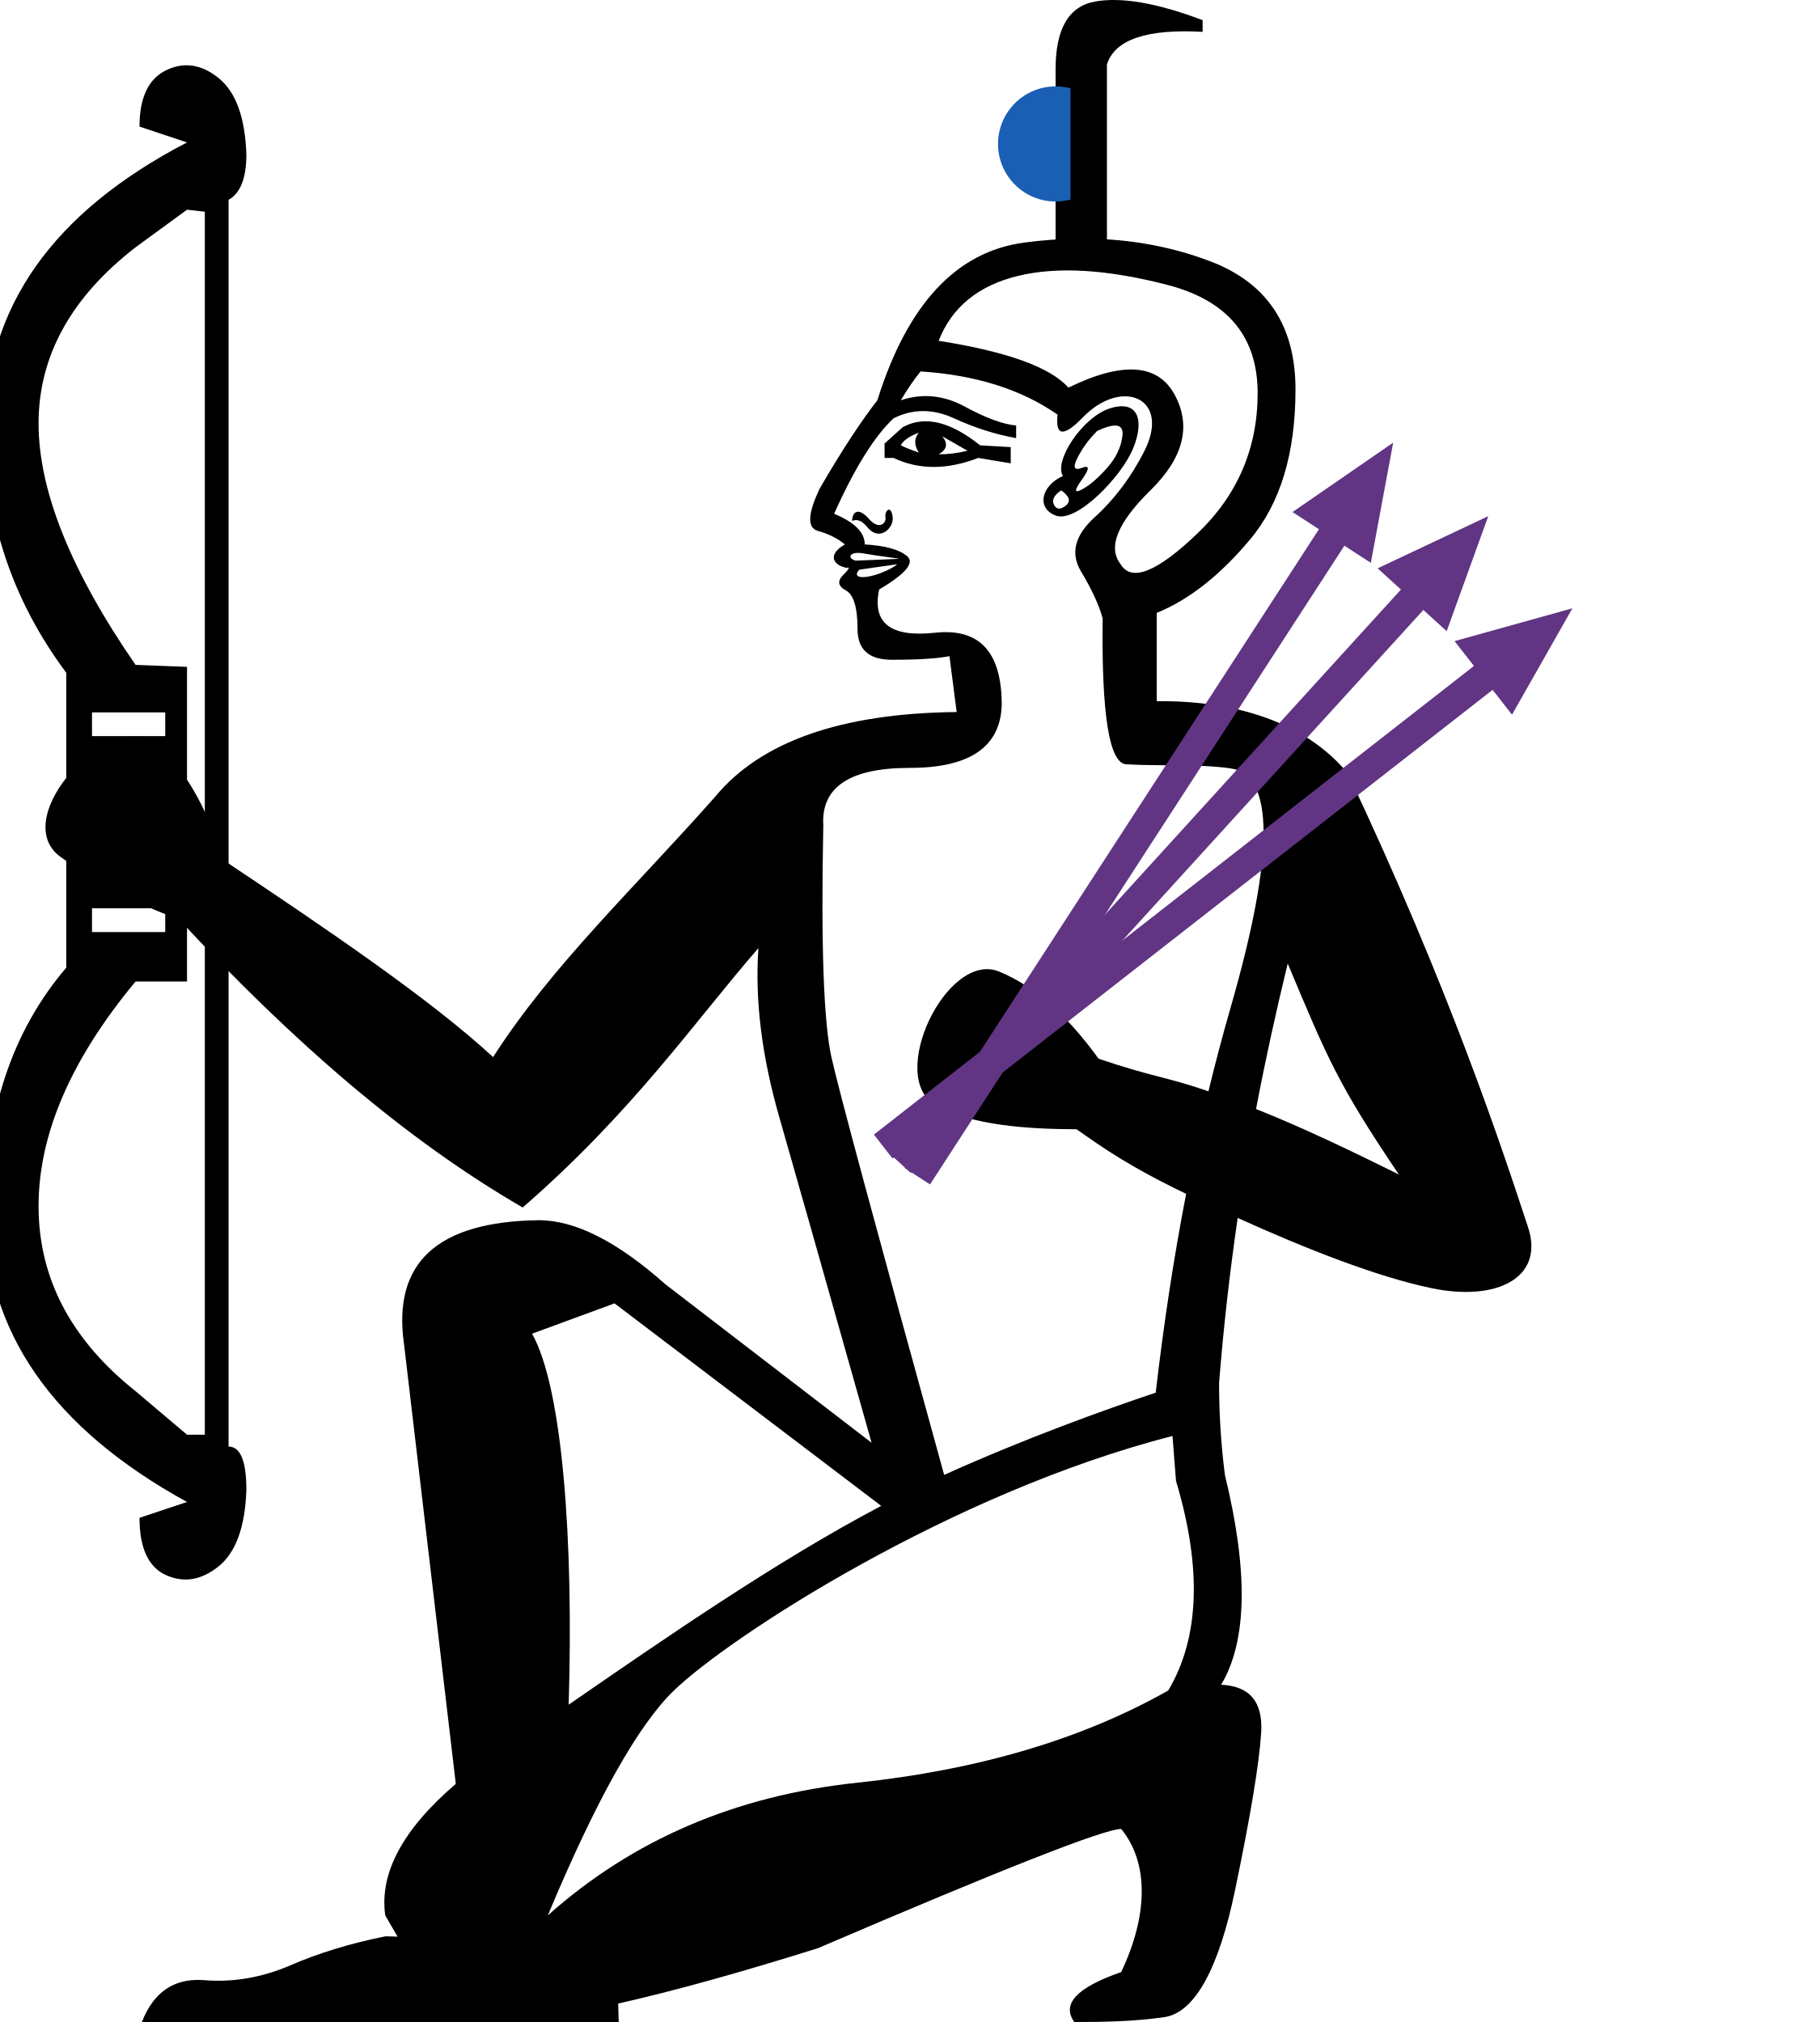
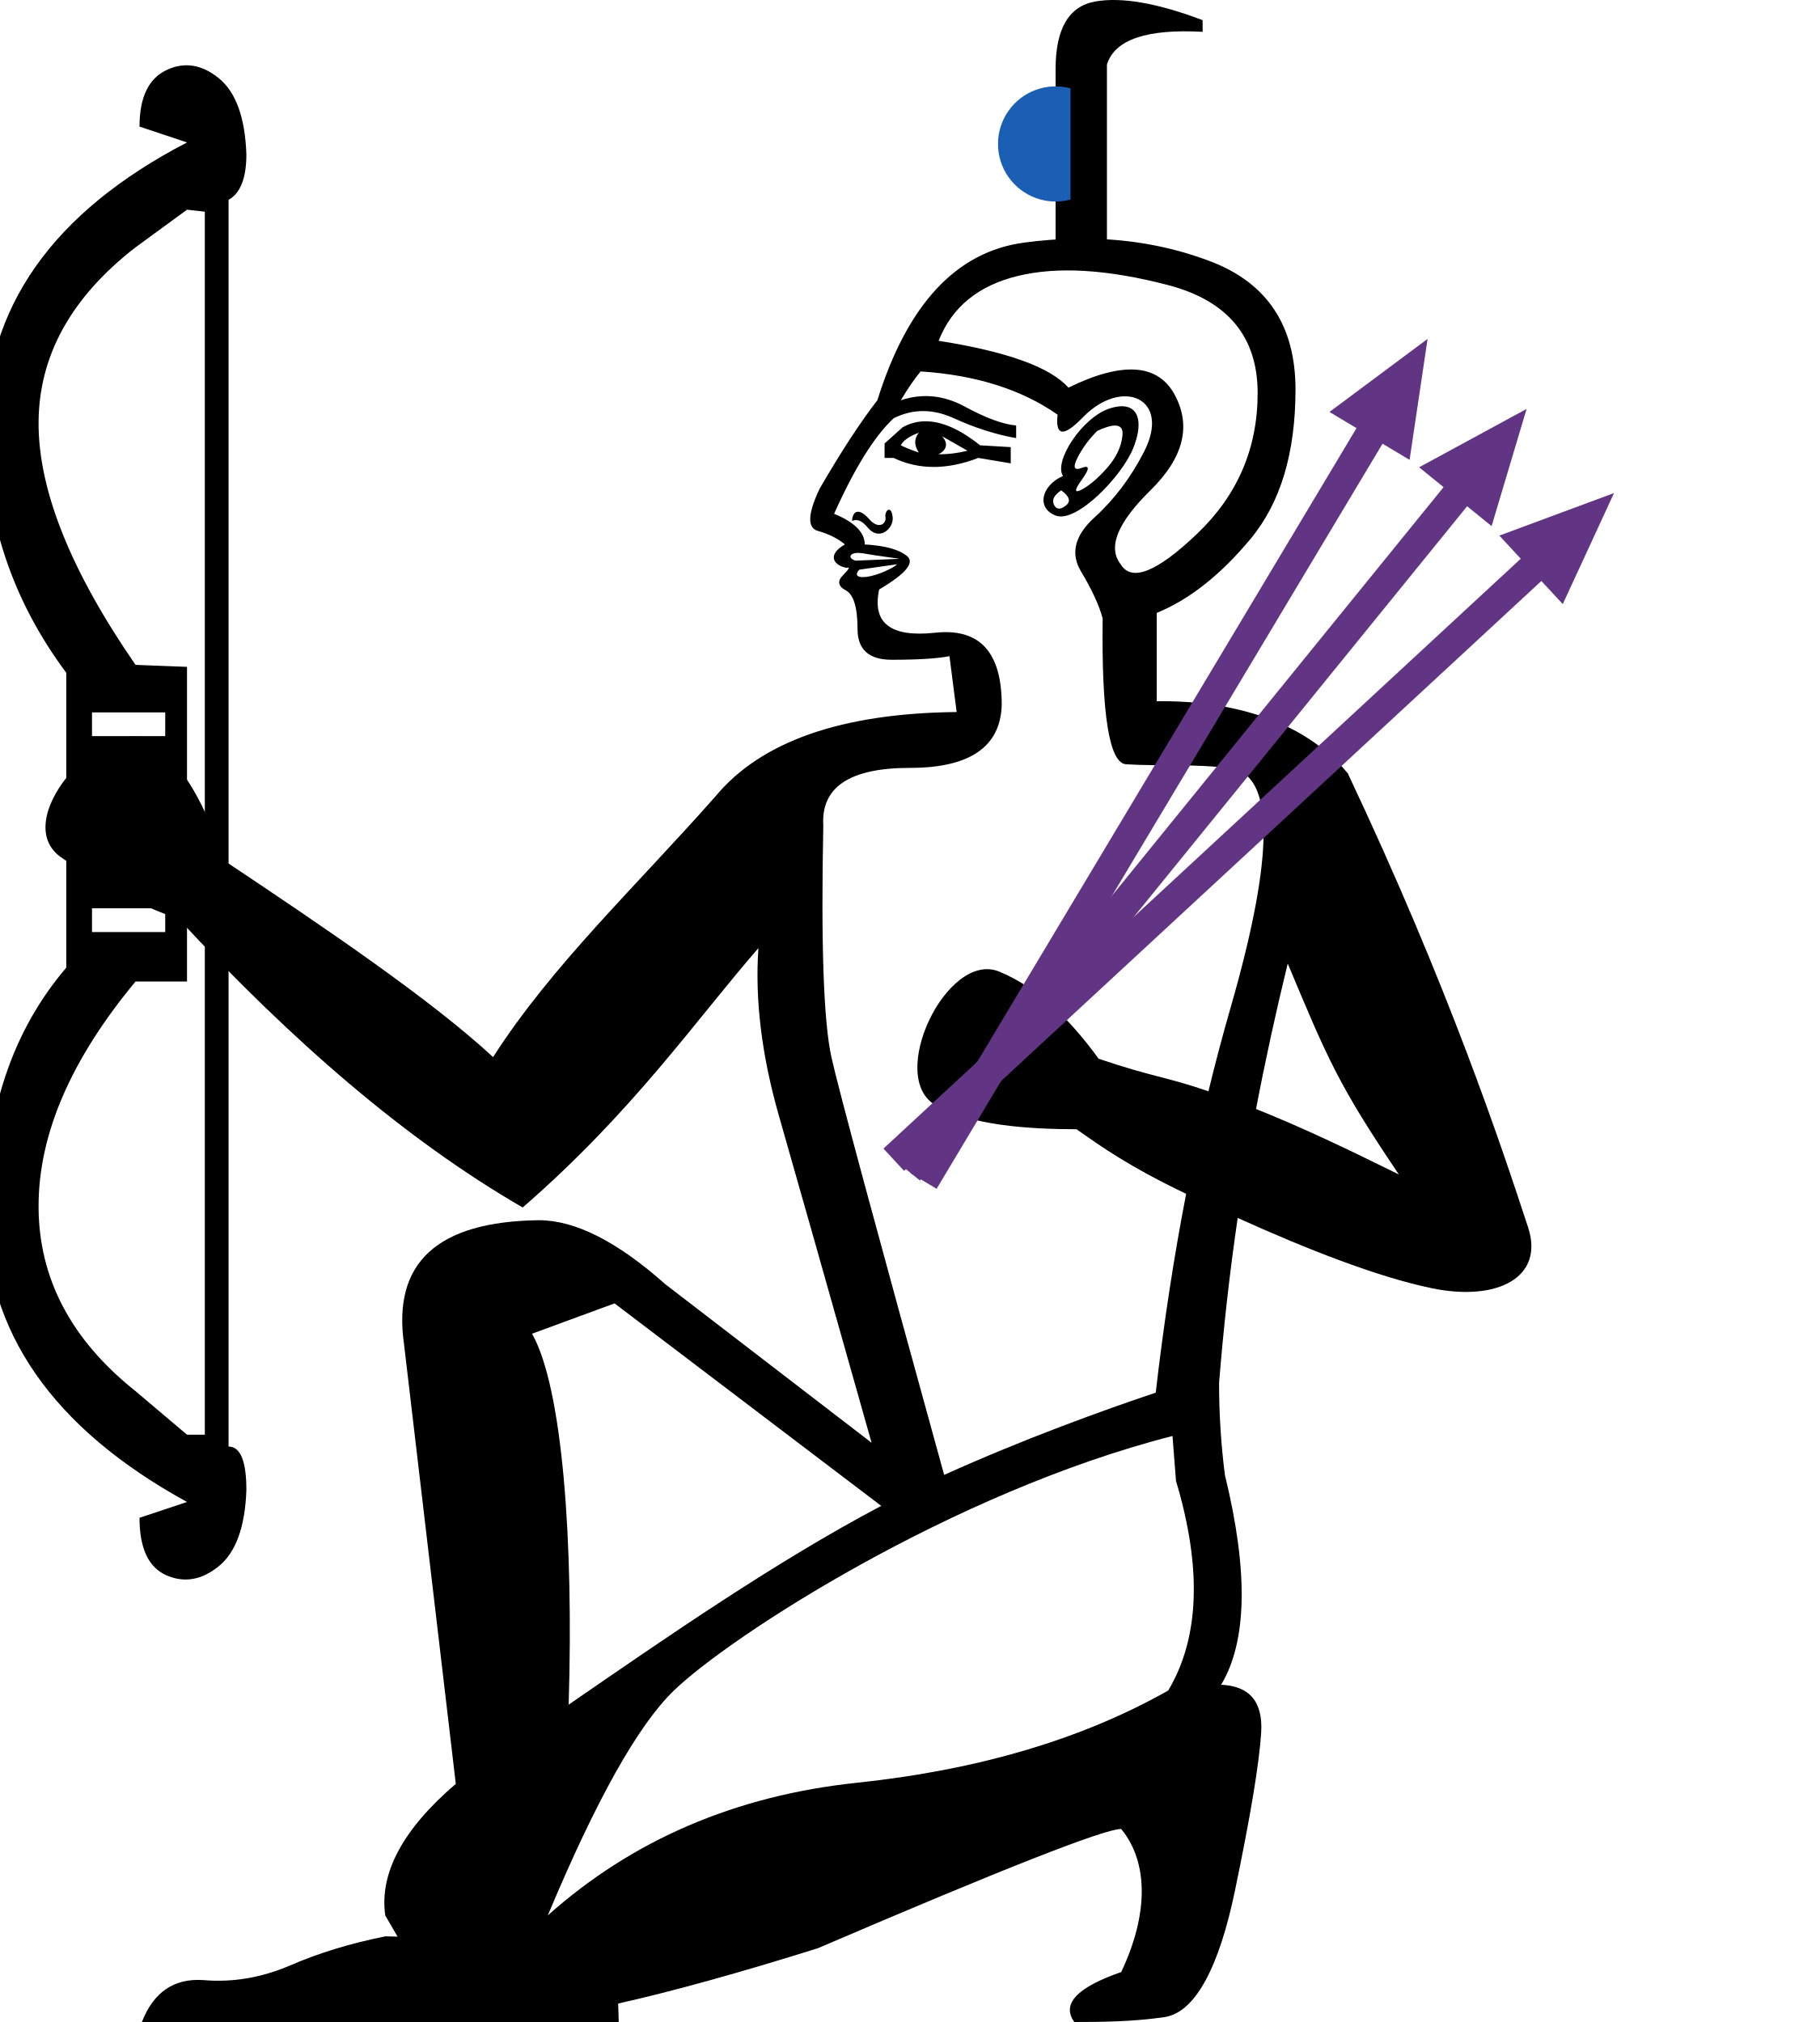
<svg xmlns="http://www.w3.org/2000/svg" xmlns:xlink="http://www.w3.org/1999/xlink" width="900" height="1000" id="svg1333" version="1.1">
  <defs id="defs1338">
    <marker style="overflow:visible" id="marker3" refX="0" refY="0" orient="auto-start-reverse" markerWidth="0.7" markerHeight="0.5" viewBox="0 0 1 1" preserveAspectRatio="none">
      <path transform="scale(0.5)" style="fill:context-stroke;fill-rule:evenodd;stroke:context-stroke;stroke-width:1pt" d="M 5.77,0 -2.88,5 V -5 Z" id="path3" />
    </marker>
    <marker style="overflow:visible" id="Triangle" refX="0" refY="0" orient="auto-start-reverse" markerWidth="1" markerHeight="1" viewBox="0 0 1 1">
      <path transform="scale(0.5)" style="fill:context-stroke;fill-rule:evenodd;stroke:context-stroke;stroke-width:1pt" d="M 5.77,0 -2.88,5 V -5 Z" id="path135" />
    </marker>
  </defs>
  <path style="fill:#000000;stroke:none;stroke-width:1" d="m 77.565,368.213 c -21.92,-18.954 -73.644,35.418 -48.186,55.174 18.159,12.97 37.891,23.847 59.014,31.123 55.922,60.295 112.104,109.113 170.078,142.666 54.629,-47.466 85.079,-92.04 116.569,-128.283 -1.782,25.549 1.634,53.324 10.25,83.329 7.09,24.694 22.328,78.466 45.717,161.313 L 328.947,635.079 c -23.691,-21.075 -44.538,-31.61 -62.466,-31.61 -50.264,0.629 -72.452,21.019 -66.689,61.281 l 25.605,217.478 c -26.239,22.484 -37.844,44.169 -34.89,65.059 l 6.095,10.506 -5.909,-0.184 c -17.288,3.46 -33.148,8.269 -47.555,14.56 -14.087,5.977 -28.268,8.355 -42.675,7.097 C 86.056,978.323 75.929,985.216 70.166,1000 H 305.967 l -0.279,-9.121 c 26.984,-6.078 59.906,-15.174 98.764,-27.373 91.628,-39.306 141.59,-58.976 149.978,-58.976 13.551,16.483 13.551,42.246 0,70.775 -21.939,7.608 -29.621,15.82 -23.168,24.696 14.206,0 28.973,-0.178 44.46,-2.394 15.486,-2.219 27.149,-25.118 34.892,-62.205 7.743,-37.087 12.069,-63.206 13.037,-78.422 0.968,-15.215 -5.595,-23.14 -19.791,-23.774 12.905,-21.555 13.493,-56.125 1.878,-103.672 -1.998,-15.448 -2.899,-30.593 -2.899,-45.548 2.195,-27.528 5.246,-54.591 9.206,-81.648 33.637,15.231 69.155,29.258 96.204,34.813 31.991,6.57 55.564,-5.249 47.405,-30.132 C 742.656,567.375 716.443,488.173 666.476,382.442 640.606,351.246 598.1,346.429 572.005,346.792 v -43.671 c 16.042,-6.536 31.49,-18.716 46.344,-36.541 14.854,-17.825 22.281,-42.482 22.281,-73.972 0,-31.49 -13.962,-52.583 -41.888,-63.278 -20.944,-8.021 -43.476,-11.781 -67.595,-11.28 -8.04,0.167 -16.255,0.808 -24.648,1.922 -33.57,4.456 -57.783,30.45 -72.637,77.982 -8.318,10.695 -17.823,25.252 -28.518,43.671 -5.942,12.477 -6.24,19.459 -0.892,20.944 5.347,1.485 9.805,3.715 13.369,6.686 -9.331,5.332 -5.281,10.556 0.891,11.585 1.782,-0.594 1.188,0.595 -1.783,3.566 -2.971,2.971 -2.525,5.495 1.337,7.574 3.862,2.08 5.793,8.468 5.793,19.163 0,10.101 5.645,15.151 16.934,15.151 13.071,0 22.579,-0.595 28.52,-1.783 l 3.564,27.629 c -57.039,0.594 -96.848,14.556 -119.426,41.888 -39.275,44.461 -80.857,83.516 -109.808,128.771 -30.963,-28.63 -82.908,-63.794 -133.751,-97.705 -5.983,-20.34 -16.213,-42.674 -32.527,-56.882 z M 536.577,134.009 c 12.329,0.743 25.921,3.046 40.775,6.908 29.708,7.724 44.561,25.549 44.561,53.474 0,27.331 -9.953,50.502 -29.857,69.515 -19.904,19.013 -32.53,24.065 -37.877,15.152 -6.536,-8.318 -1.633,-20.498 14.706,-36.541 16.339,-16.042 20.349,-31.788 12.031,-47.237 -8.318,-15.448 -25.845,-16.636 -52.582,-3.564 -8.912,-10.101 -30.303,-17.826 -64.17,-23.173 6.536,-16.636 19.609,-27.331 39.216,-32.084 9.804,-2.377 20.868,-3.194 33.197,-2.451 z m -81.324,49.686 c 27.331,1.782 49.909,8.913 67.734,21.39 -1.188,10.695 2.971,11.14 12.477,1.337 19.308,-19.912 43.907,-9.659 30.301,16.934 -6.536,12.774 -14.704,23.618 -24.508,32.53 -9.804,8.912 -12.033,17.825 -6.686,26.737 5.347,8.912 8.913,16.637 10.696,23.173 -0.594,47.533 3.267,71.595 11.585,72.189 17.162,1.021 34.537,-0.314 51.538,1.995 21.915,2.976 21.927,42.693 0.155,118.323 -3.892,13.52 -7.546,27.321 -10.961,41.405 -21.076,-7.273 -27.681,-7.061 -54.325,-16.112 -12.629,-17.449 -29.004,-34.889 -49.312,-43.15 -25.733,-10.292 -55.735,52.387 -31.183,66.206 17.722,9.975 45.69,11.775 69.586,11.829 12.982,9.098 25.8,18.297 54.201,31.946 -6.098,31.484 -11.11,64.255 -15.035,98.315 -26.056,8.758 -64.496,22.6 -104.633,40.673 -33.754,-122.259 -52.336,-191.128 -55.746,-206.605 -3.864,-17.528 -5.199,-55.701 -4.01,-114.523 -1.188,-19.013 13.072,-28.52 42.78,-28.52 29.708,0 44.858,-10.398 45.452,-31.194 0,-26.143 -10.991,-38.025 -32.975,-35.648 -21.984,2.377 -31.194,-4.754 -27.629,-21.39 13.072,-7.724 17.678,-13.221 13.816,-16.489 -3.862,-3.268 -10.845,-5.197 -20.946,-5.792 0,-5.942 -5.05,-10.993 -15.151,-15.152 10.101,-22.578 19.904,-38.322 29.411,-47.235 9.506,-4.753 19.459,-4.753 29.857,0 10.398,4.753 20.647,8.021 30.747,9.804 v -6.239 c -6.536,-0.594 -15.003,-3.713 -25.4,-9.357 -10.398,-5.644 -20.943,-6.685 -31.638,-3.12 3.565,-5.942 6.833,-10.695 9.804,-14.26 z m 100.223,17.237 c -1.863,-0.107 -4.077,0.217 -6.644,1.034 -13.644,4.341 -27.93,26.285 -23.171,33.423 -10.841,4.818 -13.279,15.965 -3.566,19.607 10.25,3.844 32.72,-19.411 38.324,-33.421 4.648,-11.62 3.133,-20.178 -4.942,-20.642 z m -98.501,7.433 c -3.748,0.116 -7.293,1.103 -10.636,2.959 l -8.913,8.021 v 7.13 h 4.456 c 12.477,5.942 26.44,5.942 41.888,0 l 16.043,2.674 v -8.021 l -15.151,-0.892 c -10.212,-8.17 -19.442,-12.126 -27.688,-11.871 z m 94.587,2.098 c 2.674,0.073 3.843,1.697 3.509,4.872 -0.594,5.645 -3.12,10.993 -7.576,16.043 -4.456,5.05 -8.615,8.615 -12.477,10.694 -3.862,2.08 -3.862,0.445 0,-4.903 3.862,-5.348 3.862,-7.277 0,-5.792 -3.862,1.485 -4.604,-0.149 -2.227,-4.903 2.377,-4.753 5.645,-9.209 9.804,-13.368 3.899,-1.82 6.889,-2.701 8.968,-2.644 z m -97.202,3.535 c -2.377,2.971 -2.377,6.239 0,9.804 -3.565,-1.188 -6.535,-2.378 -8.911,-3.566 1.188,-2.377 4.158,-4.455 8.911,-6.238 z m 11.586,1.783 12.477,7.13 c -4.753,1.188 -9.507,1.781 -14.26,1.781 4.16,-2.377 4.754,-5.346 1.783,-8.911 z m 58.821,26.735 c 4.159,2.971 4.903,5.497 2.229,7.576 -2.674,2.08 -4.605,1.932 -5.793,-0.444 -1.188,-2.377 -6.9e-4,-4.753 3.564,-7.13 z m -85.15,9.559 c -1.049,-0.028 -2.074,1.848 -1.745,3.81 0.51,3.06 -3.334,6.246 -8.021,0.891 -5.717,-6.534 -8.467,-3.235 -8.467,0.892 2.377,-1.188 4.901,-0.148 7.574,3.12 5.889,7.198 13.021,0.505 12.477,-4.903 -0.276,-2.755 -1.053,-3.79 -1.819,-3.81 z m -14.878,21.364 c 2.023,0.059 4.299,0.756 14.026,2.053 4.456,0.594 6.386,0.892 5.792,0.892 l -21.388,0.891 c -3.908,-0.978 -3.462,-3.984 1.571,-3.836 z m 18.927,5.619 c -1.911,1.91 -9.739,5.568 -15.151,6.238 -5.456,0.675 -5.634,-1.496 -3.566,-3.564 z m 193.122,197.472 c 19.678,46.938 24.81,59.649 54.952,104.311 -25.377,-12.537 -47.496,-23.143 -70.621,-32.372 4.501,-23.652 9.713,-47.533 15.669,-71.939 z m -373.684,183.06 40.796,-14.985 131.869,100.143 c -51.794,27.306 -106.733,65.334 -154.563,98.313 2.483,-80.86 -2.976,-156.608 -18.102,-183.472 z m 316.706,50.596 1.726,22.203 c 12.905,43.11 11.643,77.678 -3.843,103.67 -42.588,24.091 -93.91,39.278 -153.92,45.617 -60.01,6.34 -110.944,28.206 -152.886,65.61 23.875,-57.057 44.629,-94.11 62.373,-111.228 27.856,-26.871 137.648,-98.026 246.55,-125.873 z" id="path13" />
-   <path style="fill:none;stroke:#613583;stroke-width:15;stroke-linecap:butt;stroke-linejoin:miter;stroke-dasharray:none;stroke-opacity:1;marker-end:url(#marker3)" d="M 444.869,575.051 710.853,282.843" id="path6" />
+   <path style="fill:none;stroke:#613583;stroke-width:15;stroke-linecap:butt;stroke-linejoin:miter;stroke-dasharray:none;stroke-opacity:1;marker-end:url(#marker3)" d="M 449.064,579.098 731.416,231.189" id="path6" />
  <path style="fill:#000000;stroke:none;stroke-width:60.609" d="M 101.285,709.543 V 104.694 l -8.808,-0.979 -25.447,18.596 c -31.972,24.794 -47.957,53.83 -47.957,87.106 0,33.276 15.986,73.078 47.957,119.404 l 25.447,0.979 v 155.616 h -25.447 c -31.972,38.496 -47.957,75.525 -47.957,111.085 0,35.56 15.986,66.064 47.957,91.51 l 25.447,21.532 z m 11.745,5.872 c 5.872,0 8.808,7.177 8.808,21.532 -0.652,18.269 -5.22,30.83 -13.702,37.681 -8.482,6.851 -17.128,8.319 -25.936,4.404 -8.808,-3.915 -13.213,-13.376 -13.213,-28.383 l 23.489,-7.83 C 25.923,706.281 -7.353,658.324 -7.353,598.948 c 0,-48.936 13.376,-89.063 40.127,-120.382 V 332.736 C 6.023,296.85 -7.353,256.722 -7.353,212.354 c 0,-60.028 33.276,-107.333 99.829,-141.914 L 68.987,62.609 c 0,-14.355 4.404,-23.652 13.213,-27.894 8.808,-4.241 17.454,-2.936 25.936,3.915 8.482,6.851 13.05,19.411 13.702,37.681 0,11.745 -2.936,19.248 -8.808,22.511 z M 45.498,460.949 h 36.213 V 449.204 h -36.213 z m 0,-32.298 h 36.213 v -11.745 h -36.213 z m 0,-32.298 h 35.234 v -10.766 h -35.234 z m 0,-32.298 h 36.213 v -11.745 h -36.213 z" id="path2" />
-   <use x="0" y="0" xlink:href="#path6" id="use3" transform="rotate(-9.338999,489.8572,524.8702)" />
-   <use x="0" y="0" xlink:href="#path6" id="use4" transform="rotate(9.696327,488.0697,523.2682)" />
+   <use x="0" y="0" xlink:href="#path6" id="use3" transform="rotate(-8.164207,487.8349,527.9621)" />
+   <use x="0" y="0" xlink:href="#path6" id="use4" transform="rotate(8.14868,484.4497,526.5194)" />
  <path d="M 521.993,128.855 V 34.213 c 0,-20.006 6.543,-31.163 19.621,-33.471 13.08,-2.308 30.778,0.77 53.092,9.233 V 15.746 C 567.006,14.207 551.232,19.593 547.385,31.904 v 96.951" style="fill:#000000;stroke:none;stroke-width:1" id="path1" />
  <path style="fill:#1a5fb4;fill-rule:evenodd;stroke-width:24;stroke-linecap:round;stroke-miterlimit:5" id="path4" d="m 529.364,98.699 a 28.477,28.477 0 0 1 -30.697,-11.173 28.477,28.477 0 0 1 0,-32.667 28.477,28.477 0 0 1 30.697,-11.173" />
</svg>
